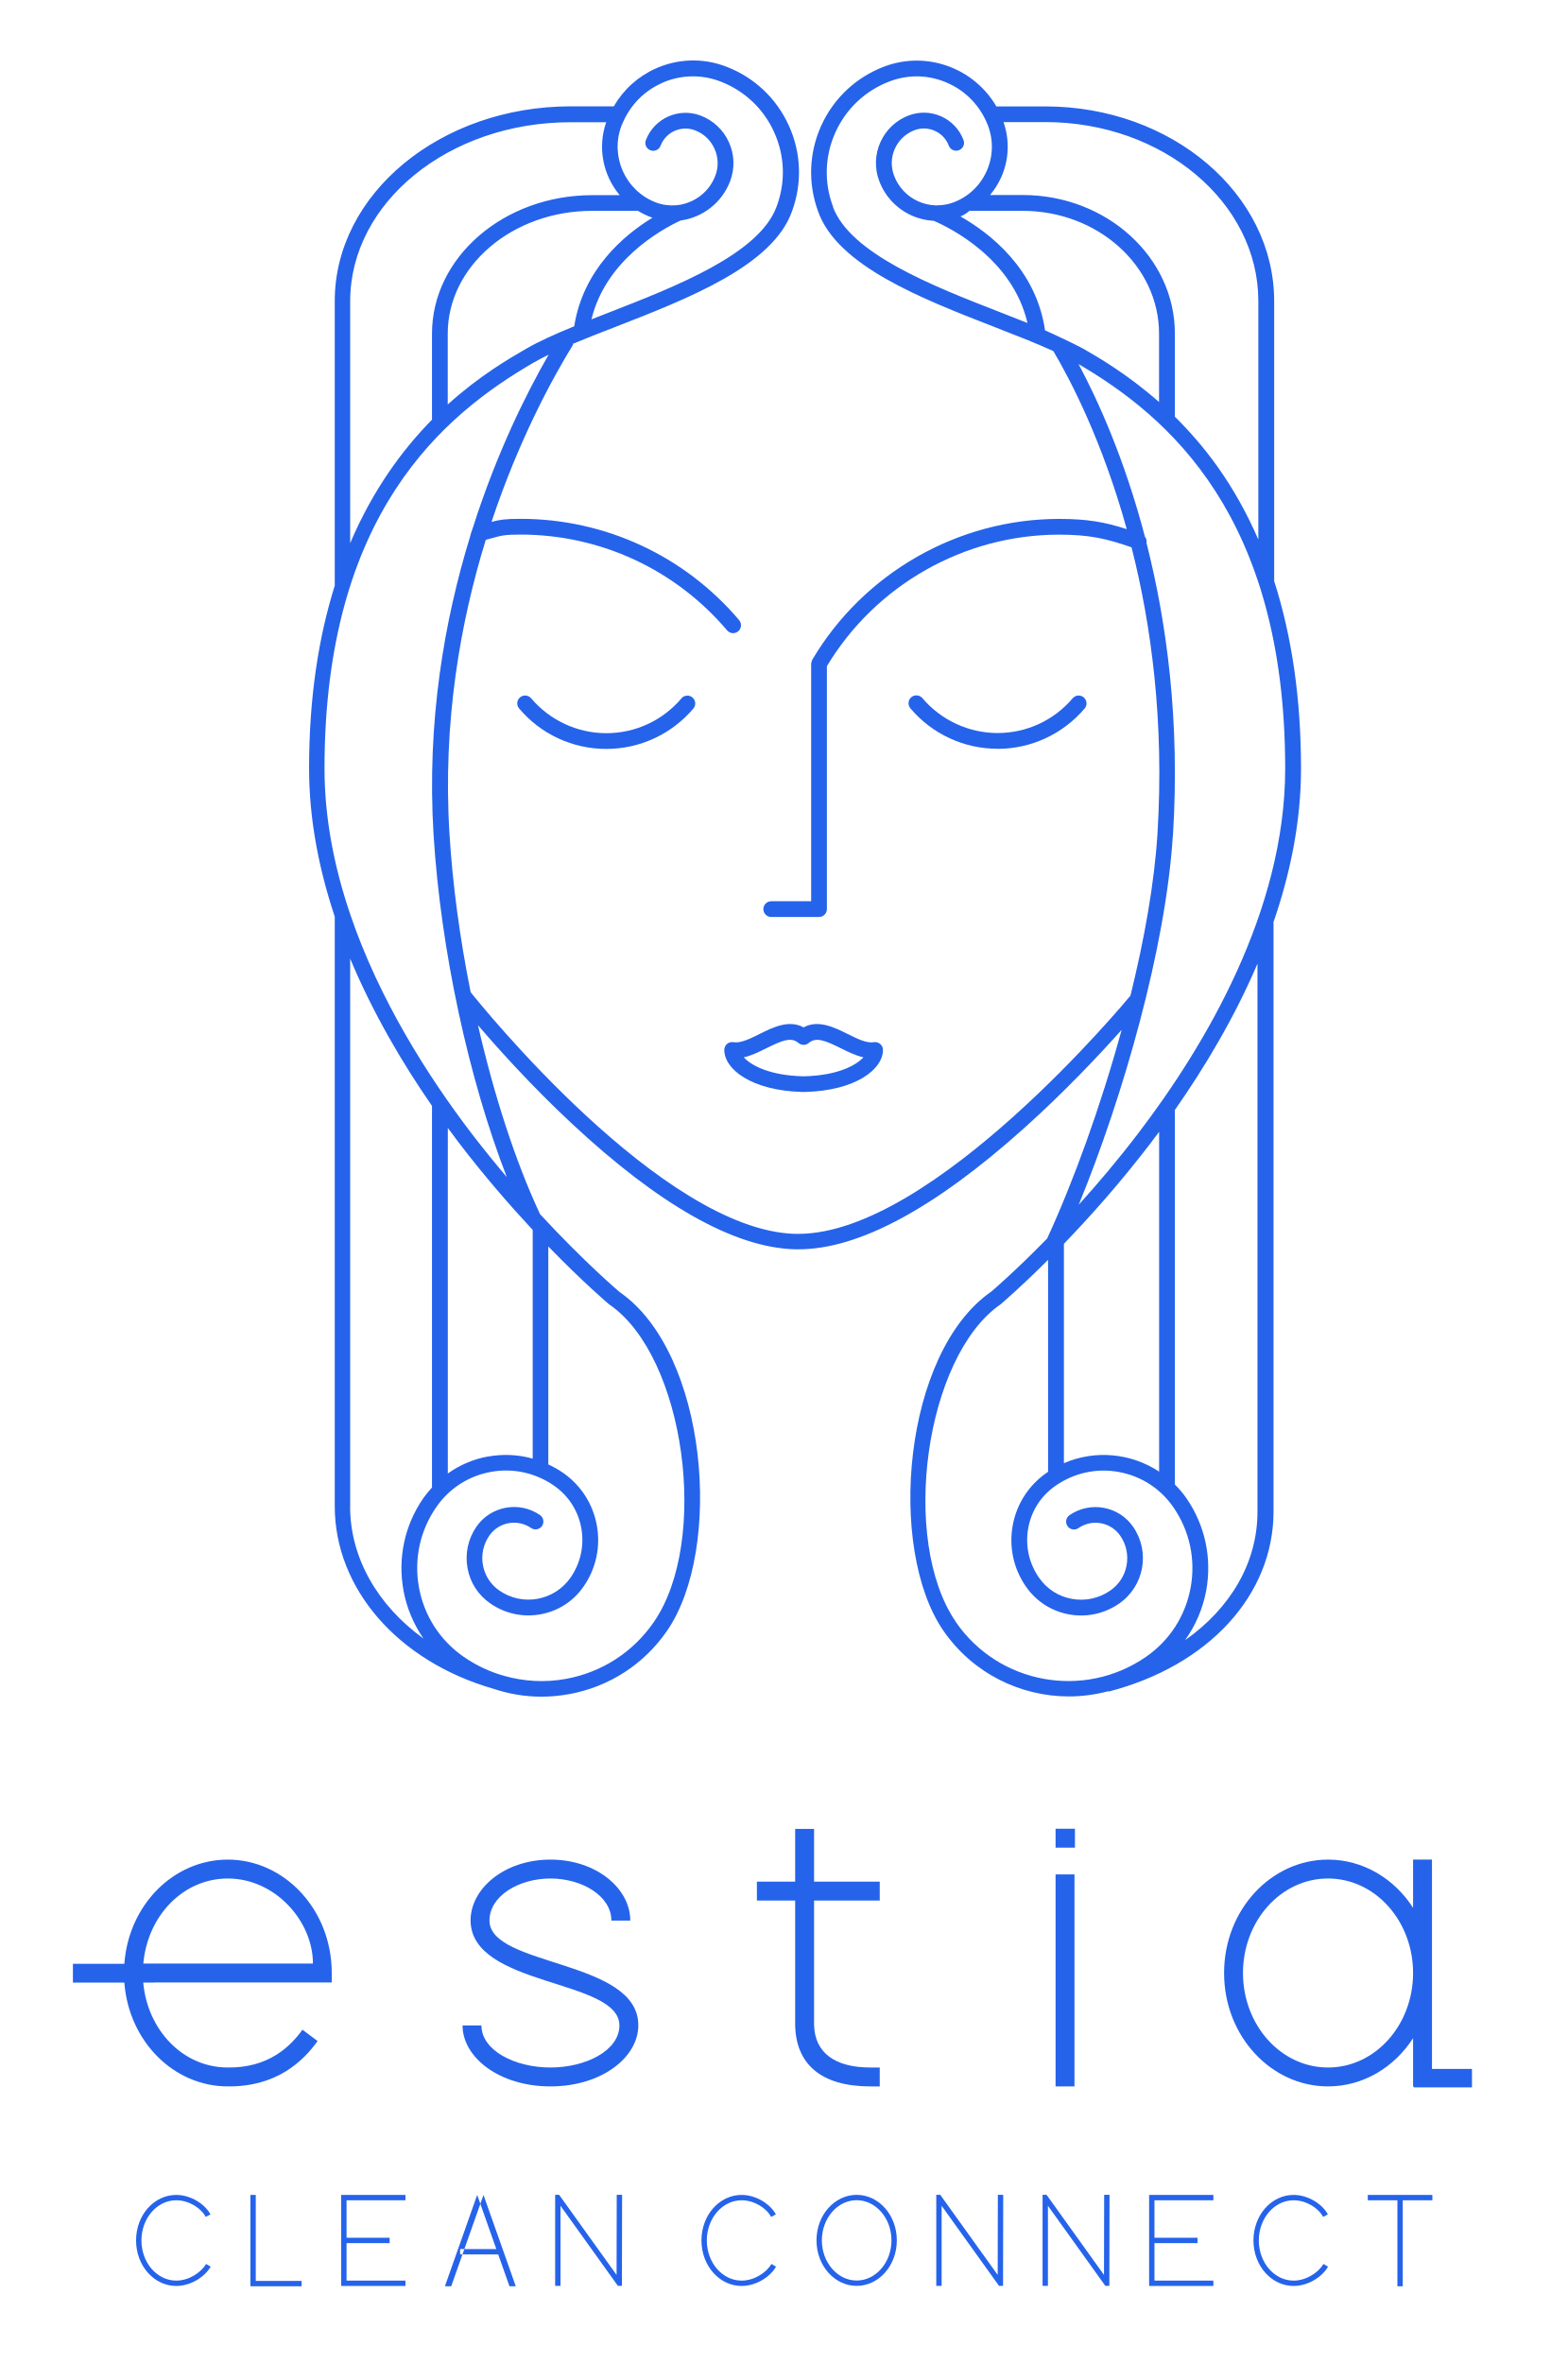
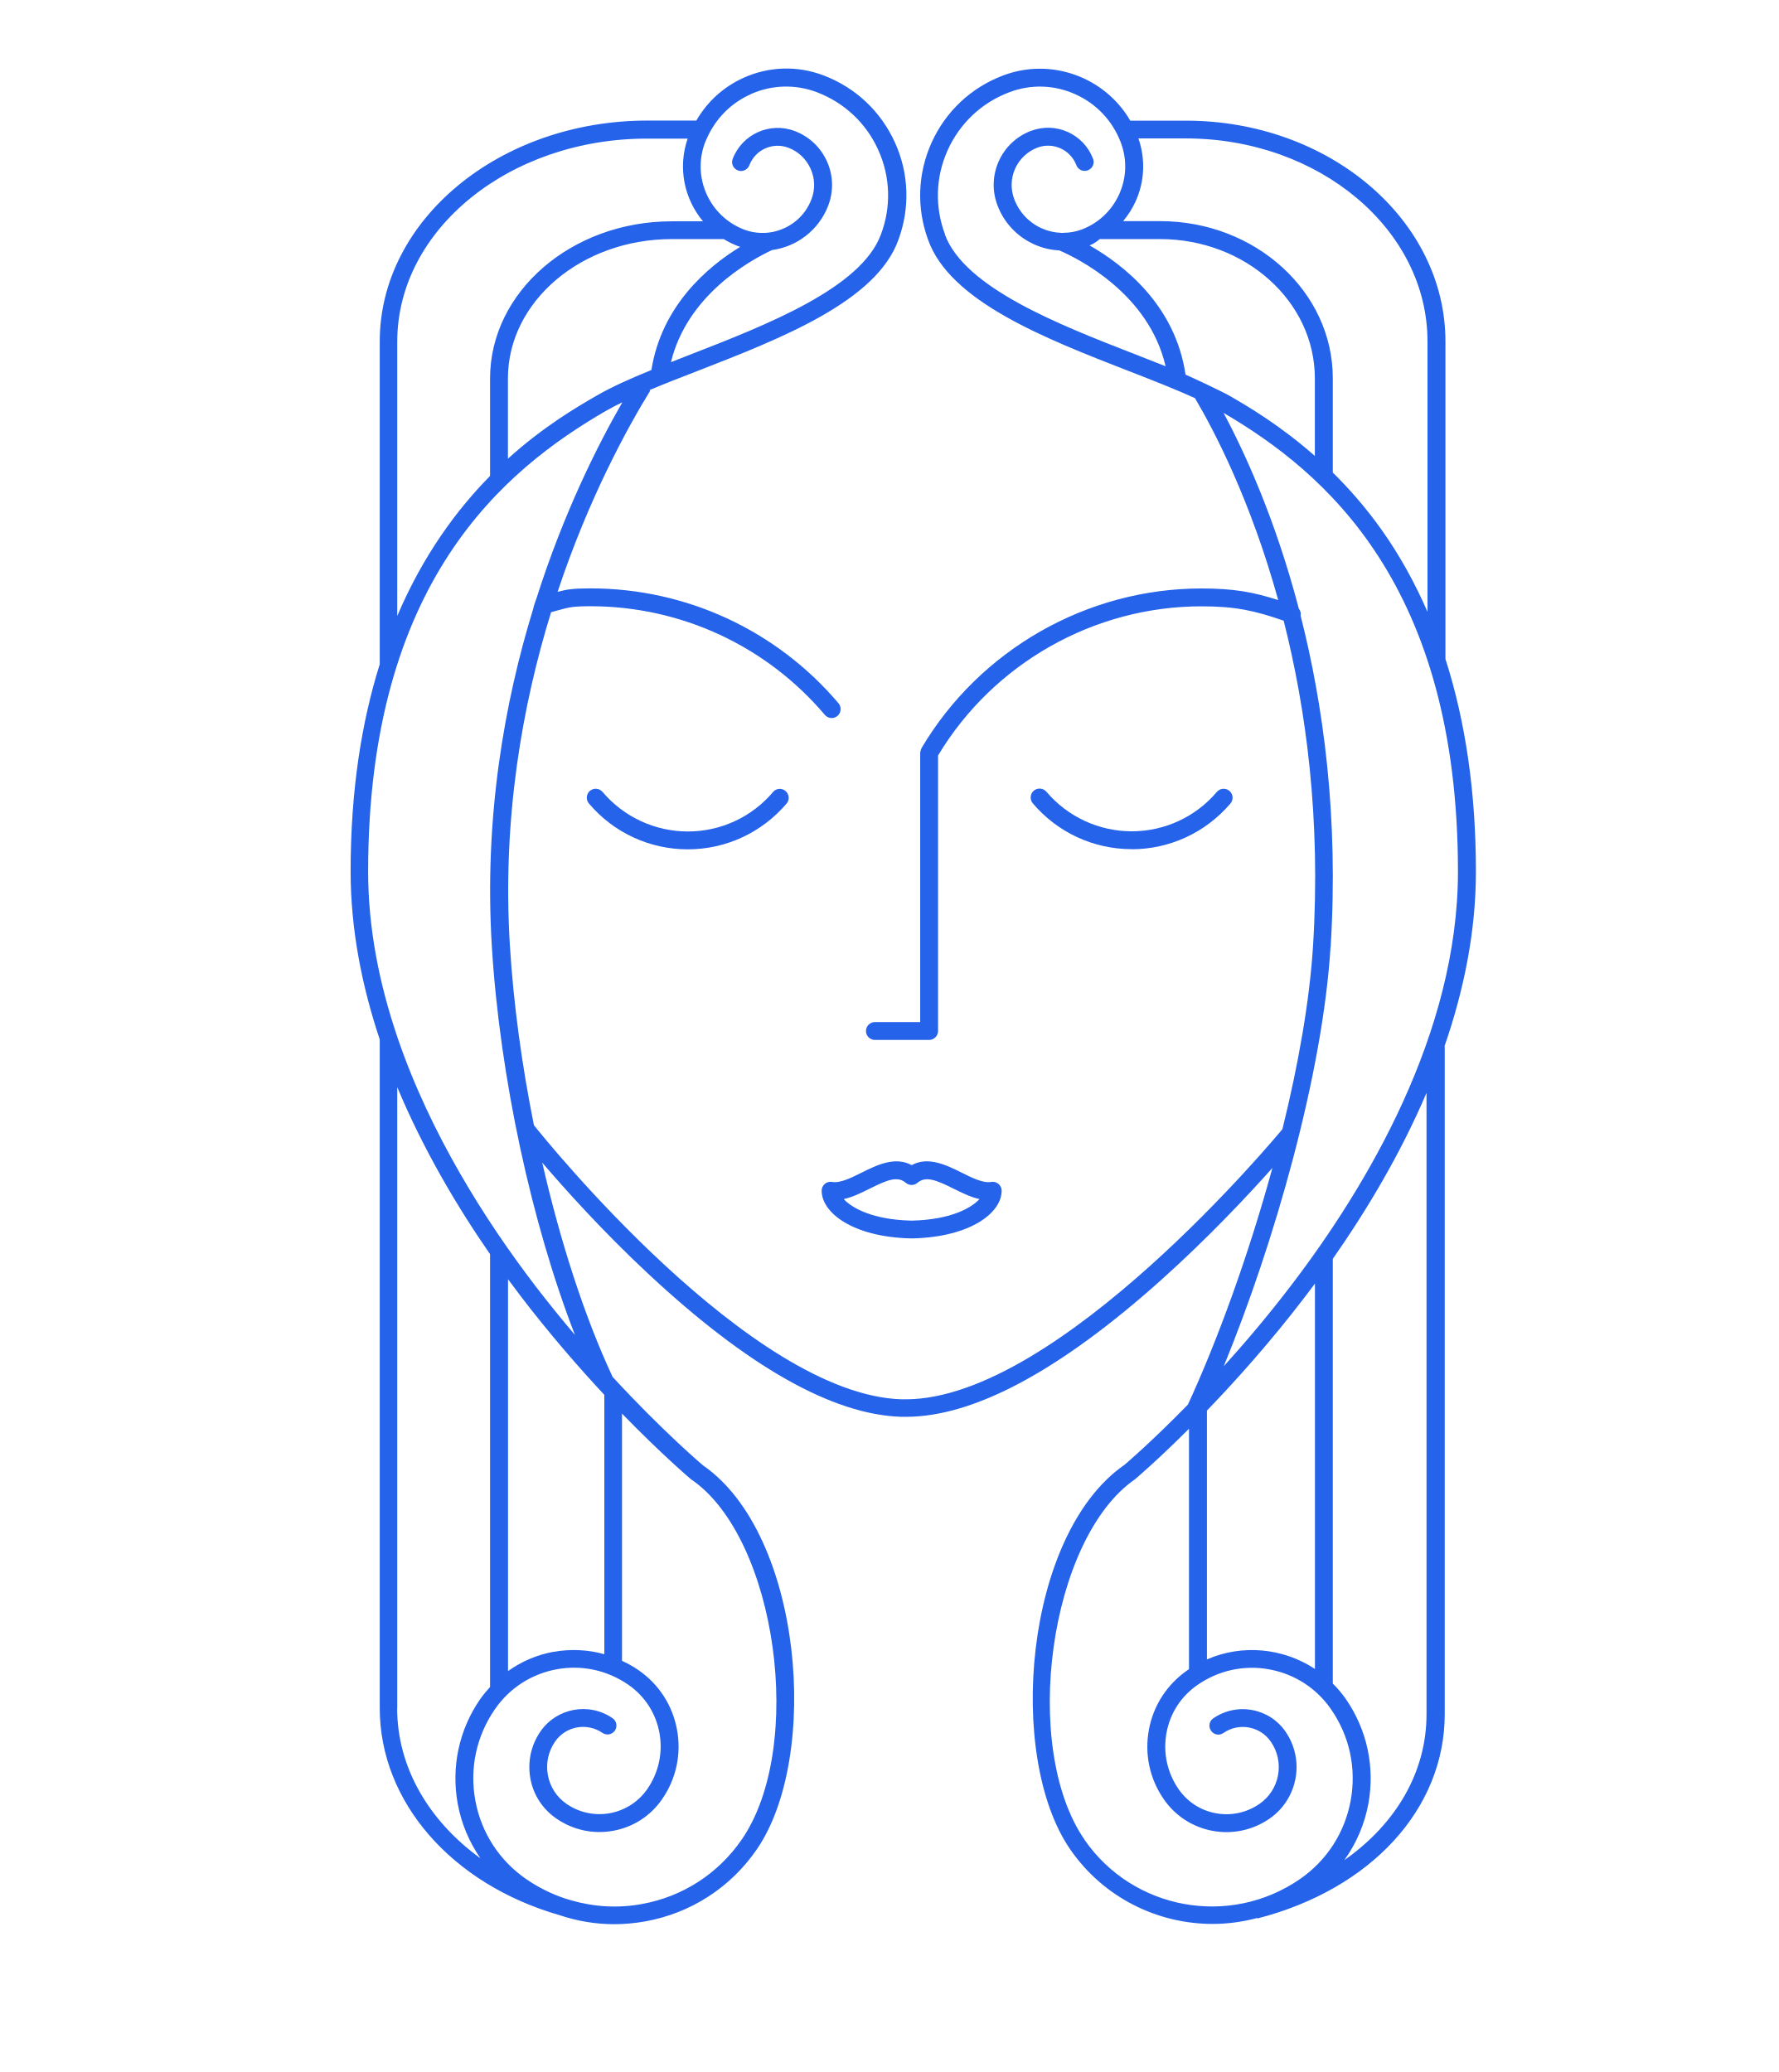
- <svg xmlns="http://www.w3.org/2000/svg" id="Calque_1" data-name="Calque 1" width="70.24mm" height="105.86mm" viewBox="0 0 199.1 300.06">
-   <g fill="#2563EB">
-     <g transform="translate(1.2,0)">
-       <path d="M24.97,287.49l.58.34c-.7,1.24-2.46,2.45-4.37,2.45-2.8,0-5.1-2.55-5.1-5.78s2.29-5.78,5.1-5.78c1.89,0,3.69,1.21,4.35,2.48l-.61.31c-.56-1.1-2.12-2.11-3.74-2.11-2.46,0-4.42,2.31-4.42,5.1s1.95,5.1,4.42,5.1c1.63,0,3.16-1.04,3.79-2.11Z" />
-     </g>
-     <g transform="translate(31.8,0)">
-       <path d="M0,278.72v11.6h6.5v-.68h-5.82v-10.92Z" />
-     </g>
-     <g transform="translate(-46.7,0)">
-       <path d="M97.85,278.72h.34v.68h-7.48v4.76h5.47v.68h-5.47v4.76h7.48v.68h-8.16v-11.56h7.82Z" />
-     </g>
-     <g transform="translate(56.5,0)">
-       <path d="M4.1,278.72L0,290.32L.8,290.32L4.9,278.72ZM4.9,278.72L9,290.32L8.2,290.32L4.1,278.72ZM1.93,285.6h5.14v.68h-5.14Z" />
-     </g>
-     <g transform="translate(21.1,0)">
-       <path d="M50.08,289.93v.34h-.68v-11.56h.51l.1.14,7.19,10.03.02-9.83v-.34h.68v.34l-.02,10.88v.34h-.51l-.1-.14-7.19-10.03v9.83Z" />
-     </g>
-     <g transform="translate(73.0,0)">
-       <path d="M24.97,287.49l.58.34c-.7,1.24-2.46,2.45-4.37,2.45-2.8,0-5.1-2.55-5.1-5.78s2.29-5.78,5.1-5.78c1.89,0,3.69,1.21,4.35,2.48l-.61.31c-.56-1.1-2.12-2.11-3.74-2.11-2.46,0-4.42,2.31-4.42,5.1s1.95,5.1,4.42,5.1c1.63,0,3.16-1.04,3.79-2.11Z" />
-     </g>
-     <g transform="translate(71.8,0)">
-       <path d="M31.89,284.49c0-3.23,2.31-5.78,5.1-5.78s5.1,2.55,5.1,5.78-2.31,5.78-5.1,5.78-5.1-2.55-5.1-5.78ZM32.57,284.49c0,2.79,1.97,5.1,4.42,5.1s4.42-2.31,4.42-5.1-1.97-5.1-4.42-5.1-4.42,2.31-4.42,5.1Z" />
-     </g>
-     <g transform="translate(69.5,0)">
-       <path d="M50.08,289.93v.34h-.68v-11.56h.51l.1.14,7.19,10.03.02-9.83v-.34h.68v.34l-.02,10.88v.34h-.51l-.1-.14-7.19-10.03v9.83Z" />
-     </g>
-     <g transform="translate(83.0,0)">
-       <path d="M50.08,289.93v.34h-.68v-11.56h.51l.1.14,7.19,10.03.02-9.83v-.34h.68v.34l-.02,10.88v.34h-.51l-.1-.14-7.19-10.03v9.83Z" />
-     </g>
-     <g transform="translate(55.9,0)">
-       <path d="M97.85,278.72h.34v.68h-7.48v4.76h5.47v.68h-5.47v4.76h7.48v.68h-8.16v-11.56h7.82Z" />
-     </g>
-     <g transform="translate(143.1,0)">
-       <path d="M24.97,287.49l.58.34c-.7,1.24-2.46,2.45-4.37,2.45-2.8,0-5.1-2.55-5.1-5.78s2.29-5.78,5.1-5.78c1.89,0,3.69,1.21,4.35,2.48l-.61.31c-.56-1.1-2.12-2.11-3.74-2.11-2.46,0-4.42,2.31-4.42,5.1s1.95,5.1,4.42,5.1c1.63,0,3.16-1.04,3.79-2.11Z" />
-     </g>
-     <g transform="translate(173.7,0)">
-       <path d="M0,278.72h8.2v.68h-3.76v10.92h-.68v-10.92h-3.76Z" />
-     </g>
-   </g>
-   <g>
-     <g>
-       <path fill="#2563EB" d="M86.53,88.69c-2.38,2.81-5.86,4.41-9.53,4.41s-7.17-1.62-9.55-4.43c-.36-.42-.99-.47-1.41-.12-.42.36-.47.99-.12,1.41,2.76,3.27,6.8,5.14,11.07,5.14s8.29-1.87,11.06-5.12c.36-.42.31-1.05-.11-1.41-.42-.36-1.05-.31-1.41.11Z" />
-       <path fill="#2563EB" d="M126.68,95.09c4.26,0,8.29-1.87,11.06-5.12.36-.42.31-1.05-.11-1.41-.42-.36-1.05-.31-1.41.11-2.38,2.81-5.86,4.41-9.53,4.41s-7.17-1.62-9.55-4.43c-.36-.42-.99-.47-1.41-.12s-.47.99-.12,1.41c2.76,3.27,6.8,5.14,11.08,5.14Z" />
-       <path fill="#2563EB" d="M93.14,132.34c-.29-.05-.59.03-.81.22s-.35.47-.35.76c0,2.46,3.46,5.16,9.87,5.34.04,0,.07,0,.11,0h.07s.11,0,.12,0c.04,0,.07,0,.11,0,6.41-.18,9.87-2.87,9.87-5.34,0-.29-.13-.57-.36-.76-.22-.19-.52-.27-.81-.22-.9.16-2.13-.45-3.31-1.04-1.69-.84-3.75-1.86-5.6-.84-1.85-1.02-3.91,0-5.6.84-1.18.59-2.4,1.2-3.31,1.04ZM97.34,133.1c1.9-.94,3.11-1.48,4.06-.66.38.32.93.32,1.3,0,.95-.81,2.16-.28,4.06.66.95.47,1.91.95,2.89,1.16-.94,1.03-3.3,2.31-7.53,2.41-.01,0-.02,0-.04,0-.02,0-.06,0-.1,0-4.23-.1-6.59-1.38-7.53-2.41.98-.21,1.94-.69,2.89-1.16Z" />
-       <path fill="#2563EB" d="M161.69,117.19c2.16-6.23,3.53-12.84,3.53-19.6,0-8.81-1.15-16.76-3.41-23.8v-35.55c0-13.64-13.03-24.73-29.05-24.73h-6.23c-2.82-4.85-8.82-7.11-14.24-5.06-3.59,1.36-6.43,4.03-8.01,7.53-1.55,3.45-1.69,7.28-.4,10.83h0c2.43,6.93,13.08,11.08,22.49,14.74,2.67,1.04,5.23,2.04,7.4,3.03,2.19,3.7,6.23,11.46,9.32,22.61-2.79-.9-4.99-1.3-8.6-1.3-12.8,0-24.81,6.85-31.34,17.89,0,0,0,.02,0,.02-.05.09-.08.19-.1.29,0,.03-.02.06-.02.09,0,.03-.02.06-.02.1v30.16h-5.07c-.55,0-1,.45-1,1s.45,1,1,1h6.07c.55,0,1-.45,1-1v-30.85c6.19-10.31,17.46-16.7,29.48-16.7,3.84,0,5.99.49,9.21,1.61,2.5,9.85,4.17,22.1,3.29,36.37-.39,6.25-1.66,13.38-3.43,20.56-.42.5-25.03,30.25-42.18,30.25-.15,0-.3,0-.44,0-16.9-.51-40.01-29.23-41.17-30.69-1.35-6.72-2.29-13.59-2.69-20.11-.88-14.21,1.4-26.94,4.61-37.33.32-.08.59-.16.84-.23,1.15-.32,1.58-.44,3.57-.44,10.12,0,19.69,4.43,26.24,12.17.2.23.48.35.76.35.23,0,.46-.08.65-.24.42-.36.47-.99.12-1.41-6.93-8.18-17.05-12.87-27.77-12.87-1.99,0-2.67.12-3.68.39,3.46-10.42,7.75-18.26,10.37-22.53l-.09-.06c1.68-.71,3.51-1.42,5.4-2.15,9.4-3.66,20.06-7.81,22.49-14.73h0c1.29-3.55,1.16-7.38-.4-10.83-1.58-3.5-4.42-6.17-8.01-7.53-2.92-1.11-6.1-1.01-8.94.27-2.26,1.02-4.08,2.69-5.29,4.79h-5.48c-16.52,0-29.96,11.1-29.96,24.73v36.14c-2,6.38-3.26,14.02-3.26,23.2,0,6.48,1.26,12.82,3.26,18.82v74.86c0,10.51,8.06,19.72,20.13,23.19,1.97.66,4.02,1.01,6.11,1.01,1.17,0,2.35-.11,3.52-.32,5.08-.93,9.5-3.78,12.43-8.03,7.18-10.39,5.16-35.31-6.01-43.03-.06-.05-4.44-3.75-10.15-9.94h.02c-3.12-6.68-5.83-15.08-7.86-23.95,2.54,2.97,6.78,7.7,11.84,12.42,11.14,10.41,20.68,15.81,28.37,16.04.17,0,.33,0,.5,0,7.62,0,17.25-5.17,28.63-15.37,5.26-4.72,9.72-9.49,12.4-12.5-2.67,9.77-6.14,19.3-9.46,26.5-4.16,4.26-7.07,6.72-7.08,6.73-11.25,7.77-13.27,32.69-6.09,43.08,3.75,5.43,9.8,8.34,15.94,8.34,1.68,0,3.36-.23,5.01-.67v.06c12.74-3.29,20.97-12.28,20.97-22.89v-74.77ZM81.02,26.77c.5.31,1.03.57,1.6.79.08.03.16.05.24.08-3.7,2.26-8.8,6.62-9.94,13.79-2.33.95-4.44,1.89-6.1,2.85-2.23,1.29-5.96,3.46-9.96,7.08v-9c0-8.59,8.23-15.59,18.34-15.59h5.82ZM84.02,10.55c2.36-1.06,4.99-1.14,7.41-.23,3.09,1.17,5.54,3.47,6.89,6.48,1.36,3.01,1.46,6.37.29,9.46h0c-2.22,6-12.78,10.11-21.28,13.42-.75.29-1.49.58-2.22.87,1.81-7.44,8.67-11.31,11.31-12.55,2.76-.37,5.24-2.21,6.3-4.99.61-1.62.56-3.38-.15-4.95s-1.99-2.78-3.61-3.39c-2.77-1.05-5.88.35-6.94,3.12-.2.52.06,1.09.58,1.29.51.2,1.09-.06,1.29-.58.66-1.74,2.61-2.62,4.36-1.96,1.12.42,2,1.26,2.49,2.35.49,1.09.53,2.3.1,3.42-.7,1.84-2.22,3.11-3.99,3.58,0,0-.44.13-.98.17-.84.07-1.71-.03-2.56-.35-3.89-1.48-5.86-5.84-4.39-9.74.06-.15.13-.29.19-.44h.02v-.04c.97-2.19,2.67-3.93,4.87-4.92ZM44.47,38.25c0-12.54,12.54-22.73,27.96-22.73h4.55c-1.13,3.27-.38,6.76,1.72,9.26h-3.5c-11.21,0-20.34,7.89-20.34,17.59v10.92c-3.71,3.77-7.48,8.84-10.39,15.68v-30.71ZM44.47,191.28v-69.55c2.9,6.94,6.65,13.3,10.39,18.7v48.46c-.39.43-.76.87-1.1,1.35-2.38,3.44-3.27,7.61-2.52,11.73.41,2.23,1.29,4.29,2.54,6.1-5.8-4.19-9.32-10.22-9.32-16.79ZM61.96,184.95c-1.87.34-3.59,1.09-5.09,2.16v-43.88c.49.66.97,1.31,1.45,1.94,3.23,4.22,6.46,7.93,9.33,11.01v29.04c-1.83-.51-3.77-.61-5.69-.26ZM77.44,165.69c9.51,6.57,12.75,29.92,5.58,40.3-2.63,3.81-6.59,6.37-11.15,7.2-2.66.49-5.33.33-7.86-.39h0c-.26-.07-.5-.15-.76-.23-1.53-.51-3-1.24-4.36-2.18-3-2.07-5.02-5.2-5.68-8.79-.66-3.59.12-7.23,2.2-10.23,1.63-2.36,4.08-3.94,6.9-4.46,2.82-.52,5.67.1,8.03,1.73,1.84,1.27,3.08,3.19,3.48,5.39.4,2.2-.08,4.43-1.35,6.28-.99,1.43-2.48,2.39-4.19,2.71-1.71.31-3.44-.06-4.87-1.05-1.1-.76-1.84-1.9-2.08-3.22-.24-1.32.05-2.65.81-3.75,1.19-1.73,3.57-2.16,5.3-.97.45.31,1.08.2,1.39-.25s.2-1.08-.25-1.39c-2.63-1.82-6.26-1.16-8.08,1.48-1.06,1.54-1.46,3.4-1.13,5.25s1.37,3.44,2.91,4.5c1.87,1.29,4.13,1.78,6.37,1.37,2.24-.41,4.18-1.66,5.47-3.54,1.58-2.28,2.17-5.04,1.67-7.77-.5-2.73-2.03-5.1-4.32-6.68-.59-.41-1.21-.75-1.84-1.04v-27.68c4.49,4.62,7.69,7.33,7.79,7.41ZM59.88,143.92c-5.52-7.23-11.72-16.96-15.41-27.83v-.07h-.02c-1.99-5.88-3.24-12.1-3.24-18.43,0-32.42,15.19-44.96,26.61-51.58.56-.32,1.19-.65,1.85-.97-2.78,4.83-6.55,12.35-9.6,21.91-.17.46-.38,1.12-.36,1.15-3.25,10.56-5.54,23.48-4.65,37.89.9,14.6,4.45,30.97,9.3,43.48-1.47-1.74-2.98-3.59-4.49-5.56ZM159.8,38.25v30.26c-1.44-3.31-3.15-6.39-5.16-9.22-1.75-2.46-3.6-4.56-5.44-6.38v-10.56c0-9.7-8.67-17.59-19.33-17.59h-4.14c.56-.67,1.03-1.41,1.4-2.22,1.01-2.24,1.11-4.73.31-7.04h5.31c14.92,0,27.05,10.2,27.05,22.73ZM132.71,41.93c-1.15-7.81-7-12.32-10.74-14.45.71-.29,1.13-.71,1.13-.71h6.76c9.56,0,17.33,6.99,17.33,15.59v8.69c-3.96-3.49-7.6-5.61-9.6-6.76-.74-.43-4.18-2.05-4.89-2.35ZM105.8,26.27h0c-1.17-3.09-1.07-6.45.29-9.46,1.36-3.01,3.8-5.31,6.89-6.48,2.42-.92,5.05-.84,7.41.23,2.36,1.06,4.16,2.98,5.08,5.4.71,1.89.65,3.94-.18,5.78-.83,1.84-2.32,3.25-4.21,3.96-.67.25-1.37.37-2.07.37-.14.03-.26,0-.26,0-.73-.03-1.46-.2-2.15-.51-1.42-.64-2.51-1.8-3.06-3.26-.42-1.12-.39-2.33.1-3.42.49-1.09,1.38-1.92,2.49-2.35,1.74-.66,3.7.22,4.36,1.96.2.52.77.78,1.29.58.52-.2.78-.77.58-1.29-.51-1.34-1.51-2.41-2.82-3-1.31-.59-2.77-.63-4.12-.13-1.62.61-2.9,1.82-3.61,3.39-.71,1.58-.76,3.34-.15,4.95.74,1.96,2.2,3.51,4.11,4.37.9.41,1.86.63,2.82.68,2.07.89,10.01,4.82,11.89,12.97-1.11-.44-2.26-.89-3.43-1.35-8.5-3.31-19.07-7.42-21.28-13.41ZM148.96,106c.9-14.53-.81-27.01-3.36-37.05.05-.29-.02-.57-.2-.79-2.6-9.92-5.99-17.37-8.43-21.93,11.38,6.67,26.24,19.29,26.24,51.36,0,18.07-10.15,35.17-18.67,46.33-2.58,3.38-5.15,6.41-7.55,9.06,5.62-13.69,11.07-32.62,11.96-46.98ZM147.2,186.87c-3.55-2.34-8.11-2.8-12.09-1.07v-27.86c3.25-3.37,7.13-7.7,11-12.77.36-.47.72-.96,1.09-1.45v43.15ZM121.41,205.99c-7.17-10.38-3.94-33.73,5.65-40.36.05-.04,2.46-2.08,6.04-5.65v26.92c-.06.04-.11.07-.17.11-2.28,1.58-3.82,3.95-4.32,6.68-.5,2.73.09,5.49,1.67,7.77,1.29,1.87,3.24,3.13,5.47,3.54,2.24.41,4.5-.08,6.37-1.37,3.18-2.2,3.98-6.57,1.78-9.75-.88-1.28-2.21-2.13-3.73-2.41-1.52-.28-3.07.05-4.35.93-.45.31-.57.94-.25,1.39.31.46.94.57,1.39.25,1.73-1.2,4.11-.76,5.3.97.76,1.1,1.05,2.43.81,3.75-.24,1.32-.98,2.46-2.08,3.22-1.43.99-3.17,1.36-4.87,1.05-1.71-.31-3.2-1.27-4.19-2.71-1.27-1.84-1.75-4.07-1.35-6.28.4-2.21,1.64-4.12,3.49-5.39,2.36-1.63,5.21-2.25,8.03-1.73,2.82.52,5.27,2.1,6.9,4.46,2.08,3,2.86,6.64,2.2,10.23-.66,3.59-2.67,6.71-5.68,8.79-7.87,5.43-18.69,3.46-24.12-4.41ZM150.49,208.28c1.33-1.86,2.26-3.99,2.69-6.31.75-4.12-.14-8.28-2.52-11.73-.44-.63-.93-1.21-1.46-1.73v-47.56c3.74-5.35,7.54-11.66,10.49-18.58v69.59c0,6.46-3.42,12.26-9.2,16.32Z" />
-     </g>
-     <path fill="#2563EB" d="M28.94,236.14c-6.9,0-12.6,5.75-13.15,13.23h-6.53v2.39h6.53c.57,7.45,6.26,13.18,13.14,13.18,6.24.06,9.6-3.24,11.4-5.76l-1.92-1.44c-1.56,2.16-4.32,4.86-9.48,4.8-5.69,0-10.19-4.73-10.74-10.78h1.36v-.02h22.58v-1.2c0-8.04-6-14.4-13.2-14.4ZM18.2,249.34c.54-6.06,5.04-10.8,10.74-10.8,6,0,10.8,5.4,10.8,10.8h-21.54Z" />
-     <path fill="#2563EB" d="M62.16,243.88c0-3.12,3.72-5.34,7.74-5.34s7.74,2.22,7.74,5.34h2.4c0-4.08-4.32-7.74-10.14-7.74s-10.14,3.66-10.14,7.74c.06,8.46,18.9,7.38,18.9,13.32,0,3.18-4.26,5.34-8.76,5.34s-8.76-2.16-8.76-5.34h-2.4c0,4.02,4.62,7.74,11.16,7.74s11.16-3.72,11.16-7.74c.06-8.4-18.9-7.44-18.9-13.32Z" />
-     <path fill="#2563EB" d="M103.38,238.94v-6.7h-2.4v6.7h-4.86v2.4h4.86v15.74c.06,4.98,3.24,7.86,9.54,7.86h1.2v-2.4h-1.2c-4.38,0-7.08-1.8-7.14-5.46v-15.74h8.34v-2.4h-8.34Z" />
-     <polygon fill="#2563EB" points="135.25 232.22 134.05 232.22 134.05 234.62 135.25 234.62 135.31 234.62 136.51 234.62 136.51 232.22 135.31 232.22 135.25 232.22" />
-     <polygon fill="#2563EB" points="134.05 243.46 134.05 263.5 134.05 264.94 136.45 264.94 136.45 263.5 136.45 243.46 136.45 238.02 134.05 238.02 134.05 243.46" />
-     <path fill="#2563EB" d="M181.85,262.72v-26.58h-2.4v6.12c-2.4-3.72-6.36-6.12-10.8-6.12-7.2,0-13.2,6.36-13.2,14.4s6,14.4,13.2,14.4c4.44,0,8.4-2.4,10.8-6.12v6.12h.07v.12h7.41v-2.34h-5.07ZM168.65,262.54c-6,0-10.8-5.4-10.8-12s4.8-12,10.8-12,10.8,5.4,10.8,12-4.8,12-10.8,12Z" />
-   </g>
-   <g>
-     <path fill="none" d="M102.76,171.66c.89-1.29,2.25-2.23,3.84-2.54-.43-1.73-1.98-3.02-3.84-3.02s-3.41,1.29-3.84,3.02c1.59.32,2.95,1.25,3.84,2.54Z" />
-   </g>
+ <svg xmlns="http://www.w3.org/2000/svg" viewBox="0 0 199.1 232" role="img" aria-label="Estia Clean Connect">
+   <path fill="#2563EB" d="M86.53,88.69c-2.38,2.81-5.86,4.41-9.53,4.41s-7.17-1.62-9.55-4.43c-.36-.42-.99-.47-1.41-.12-.42.36-.47.99-.12,1.41,2.76,3.27,6.8,5.14,11.07,5.14s8.29-1.87,11.06-5.12c.36-.42.31-1.05-.11-1.41-.42-.36-1.05-.31-1.41.11Z" />
+   <path fill="#2563EB" d="M126.68,95.09c4.26,0,8.29-1.87,11.06-5.12.36-.42.31-1.05-.11-1.41-.42-.36-1.05-.31-1.41.11-2.38,2.81-5.86,4.41-9.53,4.41s-7.17-1.62-9.55-4.43c-.36-.42-.99-.47-1.41-.12s-.47.99-.12,1.41c2.76,3.27,6.8,5.14,11.08,5.14Z" />
+   <path fill="#2563EB" d="M93.14,132.34c-.29-.05-.59.03-.81.22s-.35.47-.35.76c0,2.46,3.46,5.16,9.87,5.34.04,0,.07,0,.11,0h.07s.11,0,.12,0c.04,0,.07,0,.11,0,6.41-.18,9.87-2.87,9.87-5.34,0-.29-.13-.57-.36-.76-.22-.19-.52-.27-.81-.22-.9.16-2.13-.45-3.31-1.04-1.69-.84-3.75-1.86-5.6-.84-1.85-1.02-3.91,0-5.6.84-1.18.59-2.4,1.2-3.31,1.04ZM97.34,133.1c1.9-.94,3.11-1.48,4.06-.66.38.32.93.32,1.3,0,.95-.81,2.16-.28,4.06.66.95.47,1.91.95,2.89,1.16-.94,1.03-3.3,2.31-7.53,2.41-.01,0-.02,0-.04,0-.02,0-.06,0-.1,0-4.23-.1-6.59-1.38-7.53-2.41.98-.21,1.94-.69,2.89-1.16Z" />
+   <path fill="#2563EB" d="M161.69,117.19c2.16-6.23,3.53-12.84,3.53-19.6,0-8.81-1.15-16.76-3.41-23.8v-35.55c0-13.64-13.03-24.73-29.05-24.73h-6.23c-2.82-4.85-8.82-7.11-14.24-5.06-3.59,1.36-6.43,4.03-8.01,7.53-1.55,3.45-1.69,7.28-.4,10.83h0c2.43,6.93,13.08,11.08,22.49,14.74,2.67,1.04,5.23,2.04,7.4,3.03,2.19,3.7,6.23,11.46,9.32,22.61-2.79-.9-4.99-1.3-8.6-1.3-12.8,0-24.81,6.85-31.34,17.89,0,0,0,.02,0,.02-.05.09-.08.19-.1.29,0,.03-.02.06-.02.09,0,.03-.02.06-.02.1v30.16h-5.07c-.55,0-1,.45-1,1s.45,1,1,1h6.07c.55,0,1-.45,1-1v-30.85c6.19-10.31,17.46-16.7,29.48-16.7,3.84,0,5.99.49,9.21,1.61,2.5,9.85,4.17,22.1,3.29,36.37-.39,6.25-1.66,13.38-3.43,20.56-.42.5-25.03,30.25-42.18,30.25-.15,0-.3,0-.44,0-16.9-.51-40.01-29.23-41.17-30.69-1.35-6.72-2.29-13.59-2.69-20.11-.88-14.21,1.4-26.94,4.61-37.33.32-.08.59-.16.84-.23,1.15-.32,1.58-.44,3.57-.44,10.12,0,19.69,4.43,26.24,12.17.2.23.48.35.76.35.23,0,.46-.08.65-.24.42-.36.47-.99.12-1.41-6.93-8.18-17.05-12.87-27.77-12.87-1.99,0-2.67.12-3.68.39,3.46-10.42,7.75-18.26,10.37-22.53l-.09-.06c1.68-.71,3.51-1.42,5.4-2.15,9.4-3.66,20.06-7.81,22.49-14.73h0c1.29-3.55,1.16-7.38-.4-10.83-1.58-3.5-4.42-6.17-8.01-7.53-2.92-1.11-6.1-1.01-8.94.27-2.26,1.02-4.08,2.69-5.29,4.79h-5.48c-16.52,0-29.96,11.1-29.96,24.73v36.14c-2,6.38-3.26,14.02-3.26,23.2,0,6.48,1.26,12.82,3.26,18.82v74.86c0,10.51,8.06,19.72,20.13,23.19,1.97.66,4.02,1.01,6.11,1.01,1.17,0,2.35-.11,3.52-.32,5.08-.93,9.5-3.78,12.43-8.03,7.18-10.39,5.16-35.31-6.01-43.03-.06-.05-4.44-3.75-10.15-9.94h.02c-3.12-6.68-5.83-15.08-7.86-23.95,2.54,2.97,6.78,7.7,11.84,12.42,11.14,10.41,20.68,15.81,28.37,16.04.17,0,.33,0,.5,0,7.62,0,17.25-5.17,28.63-15.37,5.26-4.72,9.72-9.49,12.4-12.5-2.67,9.77-6.14,19.3-9.46,26.5-4.16,4.26-7.07,6.72-7.08,6.73-11.25,7.77-13.27,32.69-6.09,43.08,3.75,5.43,9.8,8.34,15.94,8.34,1.68,0,3.36-.23,5.01-.67v.06c12.74-3.29,20.97-12.28,20.97-22.89v-74.77ZM81.02,26.77c.5.31,1.03.57,1.6.79.08.03.16.05.24.08-3.7,2.26-8.8,6.62-9.94,13.79-2.33.95-4.44,1.89-6.1,2.85-2.23,1.29-5.96,3.46-9.96,7.08v-9c0-8.59,8.23-15.59,18.34-15.59h5.82ZM84.02,10.55c2.36-1.06,4.99-1.14,7.41-.23,3.09,1.17,5.54,3.47,6.89,6.48,1.36,3.01,1.46,6.37.29,9.46h0c-2.22,6-12.78,10.11-21.28,13.42-.75.29-1.49.58-2.22.87,1.81-7.44,8.67-11.31,11.31-12.55,2.76-.37,5.24-2.21,6.3-4.99.61-1.62.56-3.38-.15-4.95s-1.99-2.78-3.61-3.39c-2.77-1.05-5.88.35-6.94,3.12-.2.52.06,1.09.58,1.29.51.2,1.09-.06,1.29-.58.66-1.74,2.61-2.62,4.36-1.96,1.12.42,2,1.26,2.49,2.35.49,1.09.53,2.3.1,3.42-.7,1.84-2.22,3.11-3.99,3.58,0,0-.44.13-.98.17-.84.07-1.71-.03-2.56-.35-3.89-1.48-5.86-5.84-4.39-9.74.06-.15.13-.29.19-.44h.02v-.04c.97-2.19,2.67-3.93,4.87-4.92ZM44.47,38.25c0-12.54,12.54-22.73,27.96-22.73h4.55c-1.13,3.27-.38,6.76,1.72,9.26h-3.5c-11.21,0-20.34,7.89-20.34,17.59v10.92c-3.71,3.77-7.48,8.84-10.39,15.68v-30.71ZM44.47,191.28v-69.55c2.9,6.94,6.65,13.3,10.39,18.7v48.46c-.39.43-.76.87-1.1,1.35-2.38,3.44-3.27,7.61-2.52,11.73.41,2.23,1.29,4.29,2.54,6.1-5.8-4.19-9.32-10.22-9.32-16.79ZM61.96,184.95c-1.87.34-3.59,1.09-5.09,2.16v-43.88c.49.66.97,1.31,1.45,1.94,3.23,4.22,6.46,7.93,9.33,11.01v29.04c-1.83-.51-3.77-.61-5.69-.26ZM77.44,165.69c9.51,6.57,12.75,29.92,5.58,40.3-2.63,3.81-6.59,6.37-11.15,7.2-2.66.49-5.33.33-7.86-.39h0c-.26-.07-.5-.15-.76-.23-1.53-.51-3-1.24-4.36-2.18-3-2.07-5.02-5.2-5.68-8.79-.66-3.59.12-7.23,2.2-10.23,1.63-2.36,4.08-3.94,6.9-4.46,2.82-.52,5.67.1,8.03,1.73,1.84,1.27,3.08,3.19,3.48,5.39.4,2.2-.08,4.43-1.35,6.28-.99,1.43-2.48,2.39-4.19,2.71-1.71.31-3.44-.06-4.87-1.05-1.1-.76-1.84-1.9-2.08-3.22-.24-1.32.05-2.65.81-3.75,1.19-1.73,3.57-2.16,5.3-.97.45.31,1.08.2,1.39-.25s.2-1.08-.25-1.39c-2.63-1.82-6.26-1.16-8.08,1.48-1.06,1.54-1.46,3.4-1.13,5.25s1.37,3.44,2.91,4.5c1.87,1.29,4.13,1.78,6.37,1.37,2.24-.41,4.18-1.66,5.47-3.54,1.58-2.28,2.17-5.04,1.67-7.77-.5-2.73-2.03-5.1-4.32-6.68-.59-.41-1.21-.75-1.84-1.04v-27.68c4.49,4.62,7.69,7.33,7.79,7.41ZM59.88,143.92c-5.52-7.23-11.72-16.96-15.41-27.83v-.07h-.02c-1.99-5.88-3.24-12.1-3.24-18.43,0-32.42,15.19-44.96,26.61-51.58.56-.32,1.19-.65,1.85-.97-2.78,4.83-6.55,12.35-9.6,21.91-.17.46-.38,1.12-.36,1.15-3.25,10.56-5.54,23.48-4.65,37.89.9,14.6,4.45,30.97,9.3,43.48-1.47-1.74-2.98-3.59-4.49-5.56ZM159.8,38.25v30.26c-1.44-3.31-3.15-6.39-5.16-9.22-1.75-2.46-3.6-4.56-5.44-6.38v-10.56c0-9.7-8.67-17.59-19.33-17.59h-4.14c.56-.67,1.03-1.41,1.4-2.22,1.01-2.24,1.11-4.73.31-7.04h5.31c14.92,0,27.05,10.2,27.05,22.73ZM132.71,41.93c-1.15-7.81-7-12.32-10.74-14.45.71-.29,1.13-.71,1.13-.71h6.76c9.56,0,17.33,6.99,17.33,15.59v8.69c-3.96-3.49-7.6-5.61-9.6-6.76-.74-.43-4.18-2.05-4.89-2.35ZM105.8,26.27h0c-1.17-3.09-1.07-6.45.29-9.46,1.36-3.01,3.8-5.31,6.89-6.48,2.42-.92,5.05-.84,7.41.23,2.36,1.06,4.16,2.98,5.08,5.4.71,1.89.65,3.94-.18,5.78-.83,1.84-2.32,3.25-4.21,3.96-.67.25-1.37.37-2.07.37-.14.03-.26,0-.26,0-.73-.03-1.46-.2-2.15-.51-1.42-.64-2.51-1.8-3.06-3.26-.42-1.12-.39-2.33.1-3.42.49-1.09,1.38-1.92,2.49-2.35,1.74-.66,3.7.22,4.36,1.96.2.52.77.78,1.29.58.52-.2.78-.77.58-1.29-.51-1.34-1.51-2.41-2.82-3-1.31-.59-2.77-.63-4.12-.13-1.62.61-2.9,1.82-3.61,3.39-.71,1.58-.76,3.34-.15,4.95.74,1.96,2.2,3.51,4.11,4.37.9.41,1.86.63,2.82.68,2.07.89,10.01,4.82,11.89,12.97-1.11-.44-2.26-.89-3.43-1.35-8.5-3.31-19.07-7.42-21.28-13.41ZM148.96,106c.9-14.53-.81-27.01-3.36-37.05.05-.29-.02-.57-.2-.79-2.6-9.92-5.99-17.37-8.43-21.93,11.38,6.67,26.24,19.29,26.24,51.36,0,18.07-10.15,35.17-18.67,46.33-2.58,3.38-5.15,6.41-7.55,9.06,5.62-13.69,11.07-32.62,11.96-46.98ZM147.2,186.87c-3.55-2.34-8.11-2.8-12.09-1.07v-27.86c3.25-3.37,7.13-7.7,11-12.77.36-.47.72-.96,1.09-1.45v43.15ZM121.41,205.99c-7.17-10.38-3.94-33.73,5.65-40.36.05-.04,2.46-2.08,6.04-5.65v26.92c-.06.04-.11.07-.17.11-2.28,1.58-3.82,3.95-4.32,6.68-.5,2.73.09,5.49,1.67,7.77,1.29,1.87,3.24,3.13,5.47,3.54,2.24.41,4.5-.08,6.37-1.37,3.18-2.2,3.98-6.57,1.78-9.75-.88-1.28-2.21-2.13-3.73-2.41-1.52-.28-3.07.05-4.35.93-.45.31-.57.94-.25,1.39.31.46.94.57,1.39.25,1.73-1.2,4.11-.76,5.3.97.76,1.1,1.05,2.43.81,3.75-.24,1.32-.98,2.46-2.08,3.22-1.43.99-3.17,1.36-4.87,1.05-1.71-.31-3.2-1.27-4.19-2.71-1.27-1.84-1.75-4.07-1.35-6.28.4-2.21,1.64-4.12,3.49-5.39,2.36-1.63,5.21-2.25,8.03-1.73,2.82.52,5.27,2.1,6.9,4.46,2.08,3,2.86,6.64,2.2,10.23-.66,3.59-2.67,6.71-5.68,8.79-7.87,5.43-18.69,3.46-24.12-4.41ZM150.49,208.28c1.33-1.86,2.26-3.99,2.69-6.31.75-4.12-.14-8.28-2.52-11.73-.44-.63-.93-1.21-1.46-1.73v-47.56c3.74-5.35,7.54-11.66,10.49-18.58v69.59c0,6.46-3.42,12.26-9.2,16.32Z" />
</svg>
